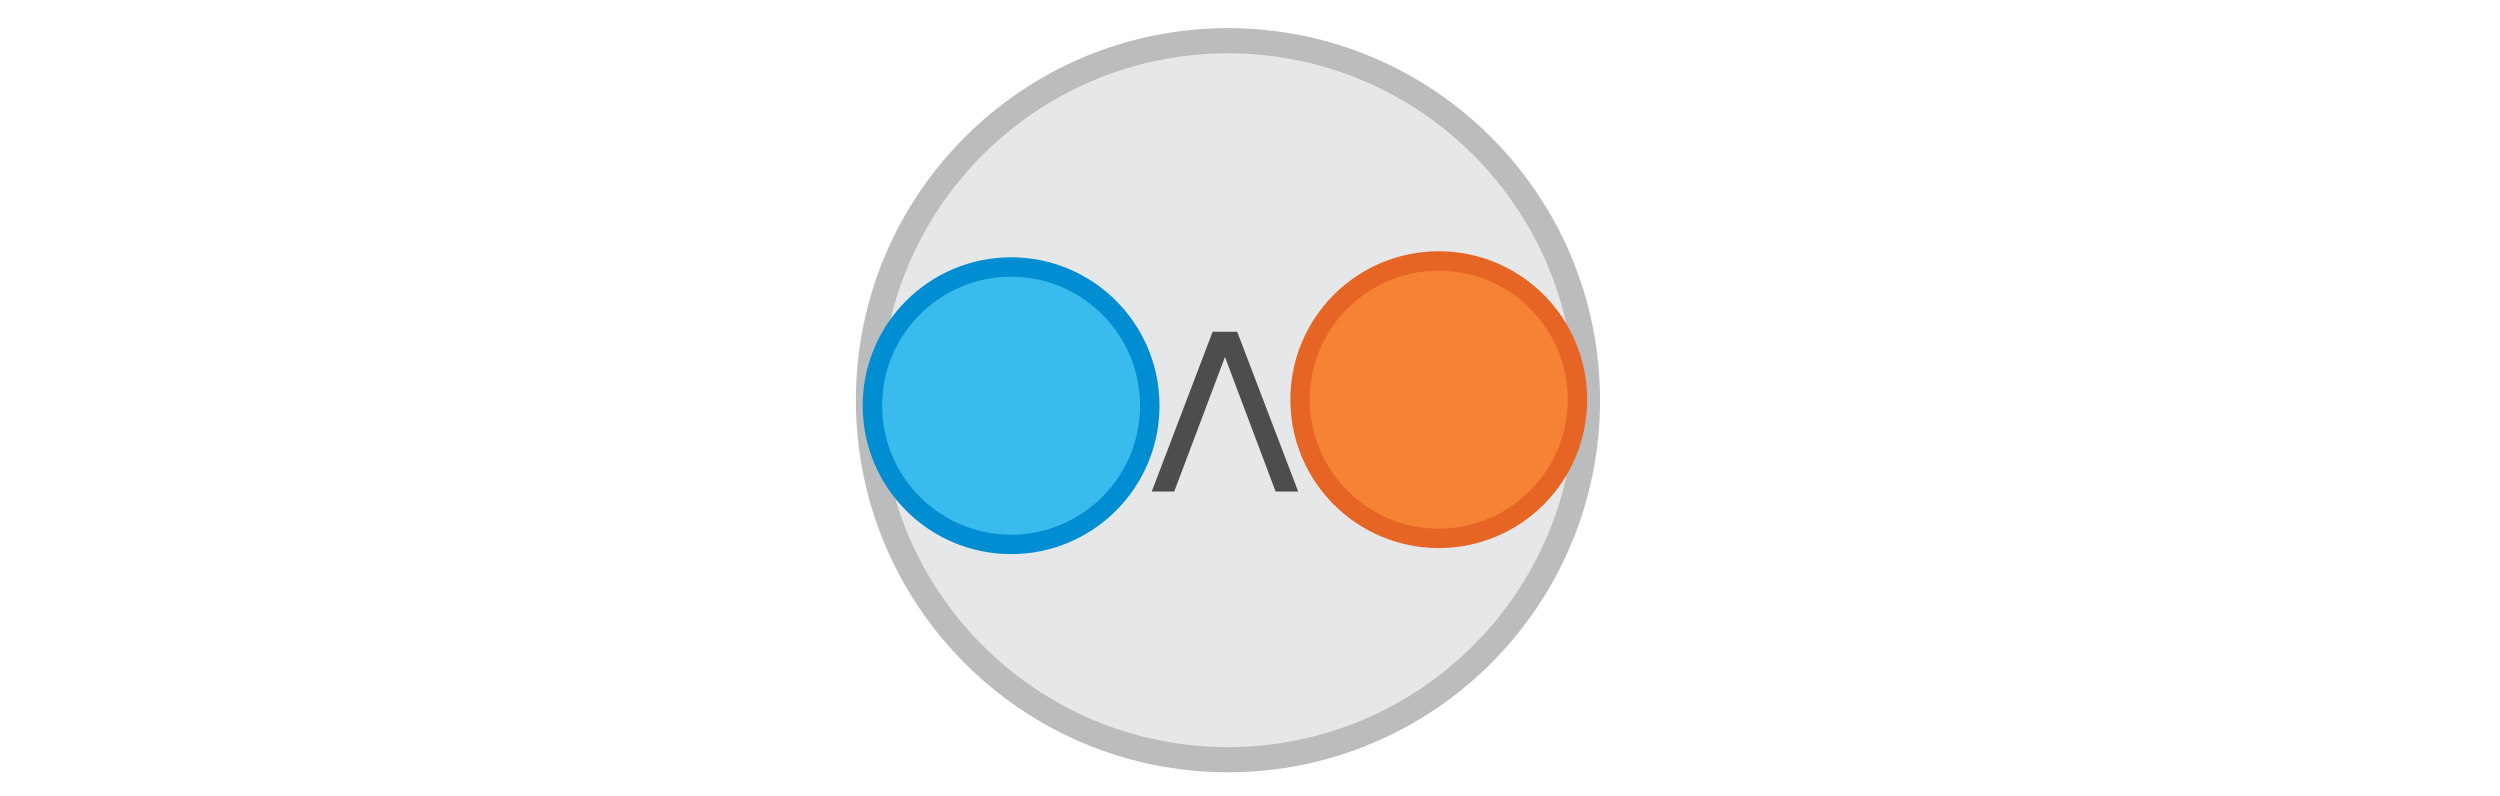
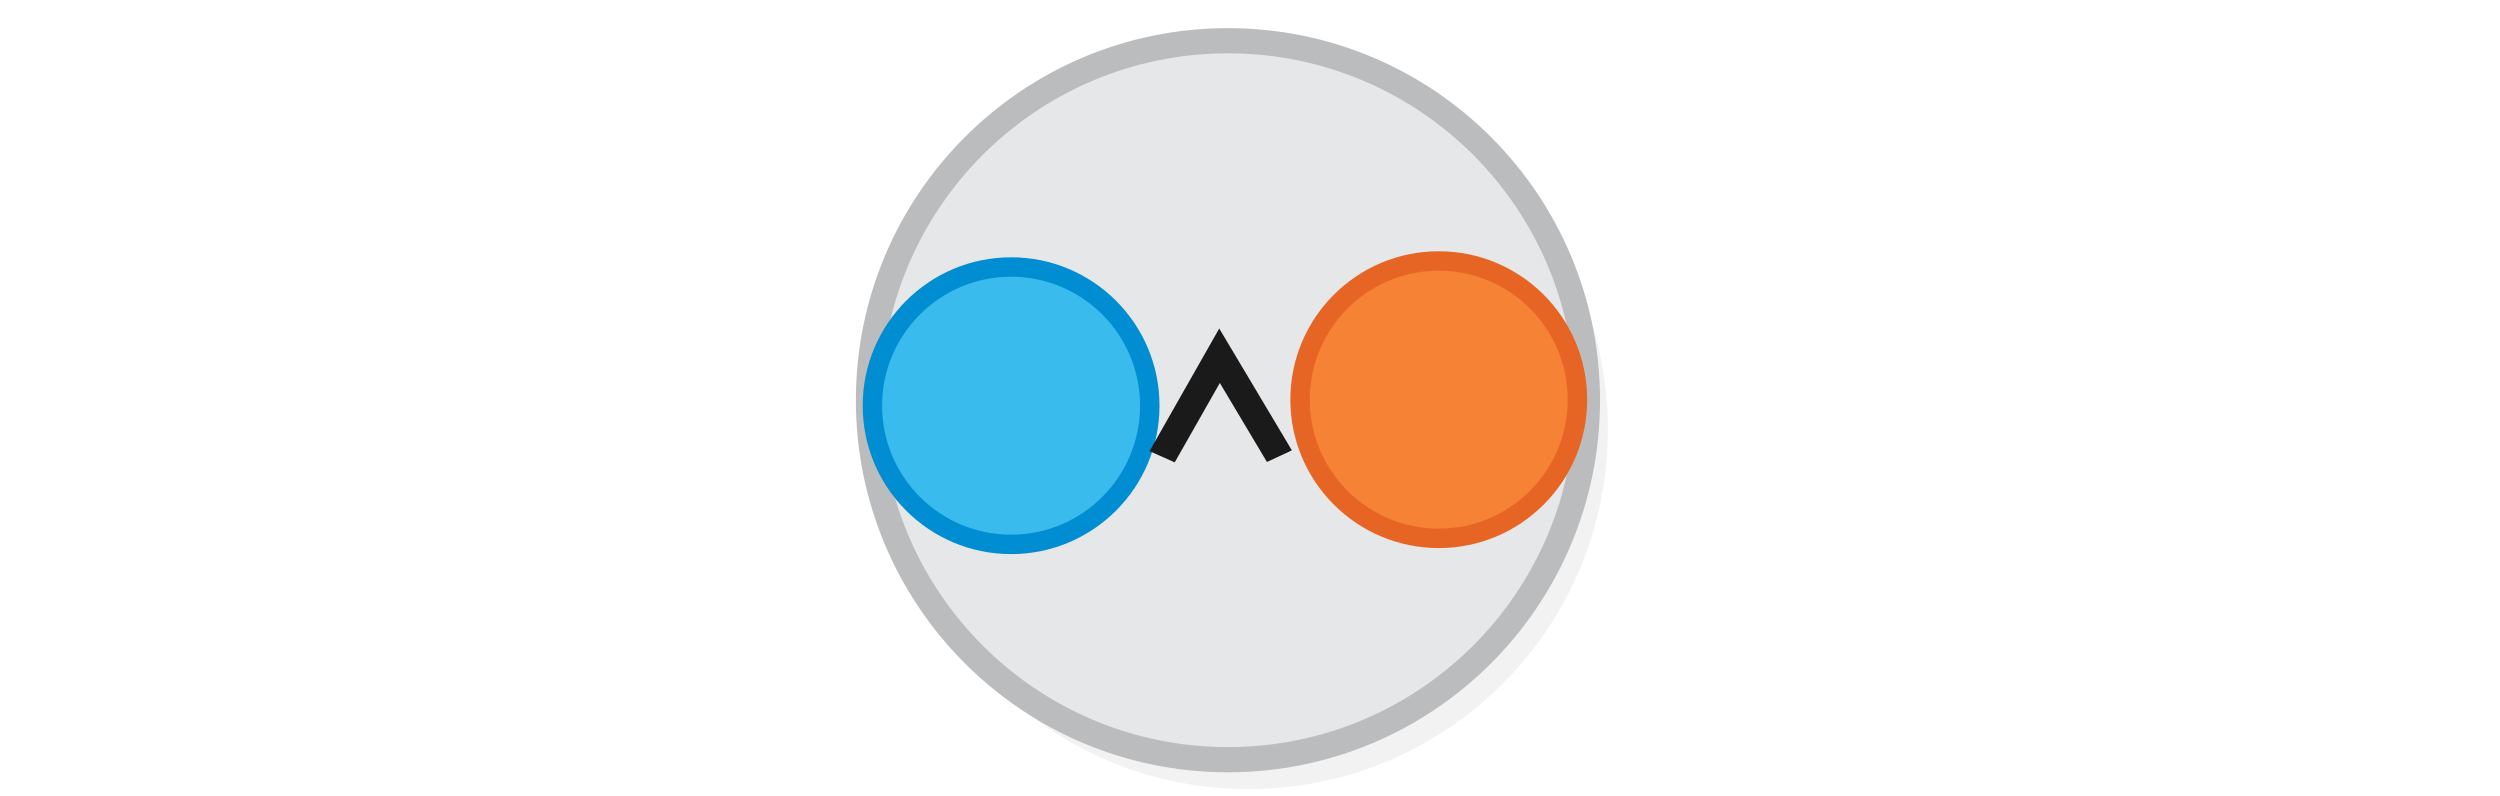
<svg xmlns="http://www.w3.org/2000/svg" viewBox="0 0 595.3 189.5" version="1.1" id="svg15613">
  <defs id="defs15617" />
  <switch id="switch15611">
    <g id="g15609">
+       <circle style="fill:#f2f2f2;stroke:#b3b3b3;stroke-width:0;stroke-miterlimit:10;stroke-opacity:1;stroke-dasharray:none" id="circle15601-3" r="85.6" cy="102.298" cx="297.262" />
      <circle style="fill:#e6e7e8;stroke:#bbbcbe;stroke-width:6;stroke-miterlimit:10;stroke-opacity:1" id="circle15601" r="85.6" cy="95.3" cx="292.4" />
      <circle style="fill:#f58235;stroke:#e76524;stroke-width:4.629;stroke-miterlimit:10" id="circle15603" r="33.023" cy="95.168" cx="342.597" />
-       <g aria-label="V" style="font-style:normal;font-variant:normal;font-weight:normal;font-stretch:normal;font-size:40px;line-height:1.25;font-family:'HVD Comic Serif Pro';-inkscape-font-specification:'HVD Comic Serif Pro';letter-spacing:0px;word-spacing:0px;fill:#4d4d4d;fill-opacity:1;stroke:none" id="text10830-8" transform="matrix(-1.304839,0,0,-1.304839,206.3679,-139.8771)">
-         <path d="m -67.615,-167.733 -11.133,-29.16 h 4.121 l 9.238,24.551 9.258,-24.551 h 4.102 l -11.113,29.16 z" style="font-style:normal;font-variant:normal;font-weight:normal;font-stretch:normal;font-family:sans-serif;-inkscape-font-specification:sans-serif;fill:#4d4d4d" id="path10832-1" />
+       <circle style="fill:#39bced;stroke:#008dd2;stroke-width:4.629;stroke-miterlimit:10" id="circle15605" r="33.023" cy="96.605" cx="240.762" />
+       <g id="g1730" transform="matrix(1.151916,-0.0628406,-0.07107945,-1.018397,-48.06411,197.2834)" style="stroke:#1a1a1a;stroke-width:5.818;stroke-linecap:square;stroke-linejoin:miter;stroke-miterlimit:4;stroke-dasharray:none">
+         <path style="fill:none;stroke:#1a1a1a;stroke-width:5.818;stroke-linecap:square;stroke-linejoin:miter;stroke-miterlimit:4;stroke-dasharray:none;stroke-opacity:1" d="m 287.693,71.772 11.811,20.29 9.691,-21.501" id="path1717" />
      </g>
-       <circle style="fill:#39bced;stroke:#008dd2;stroke-width:4.629;stroke-miterlimit:10" id="circle15605" r="33.023" cy="96.605" cx="240.762" />
    </g>
  </switch>
</svg>
